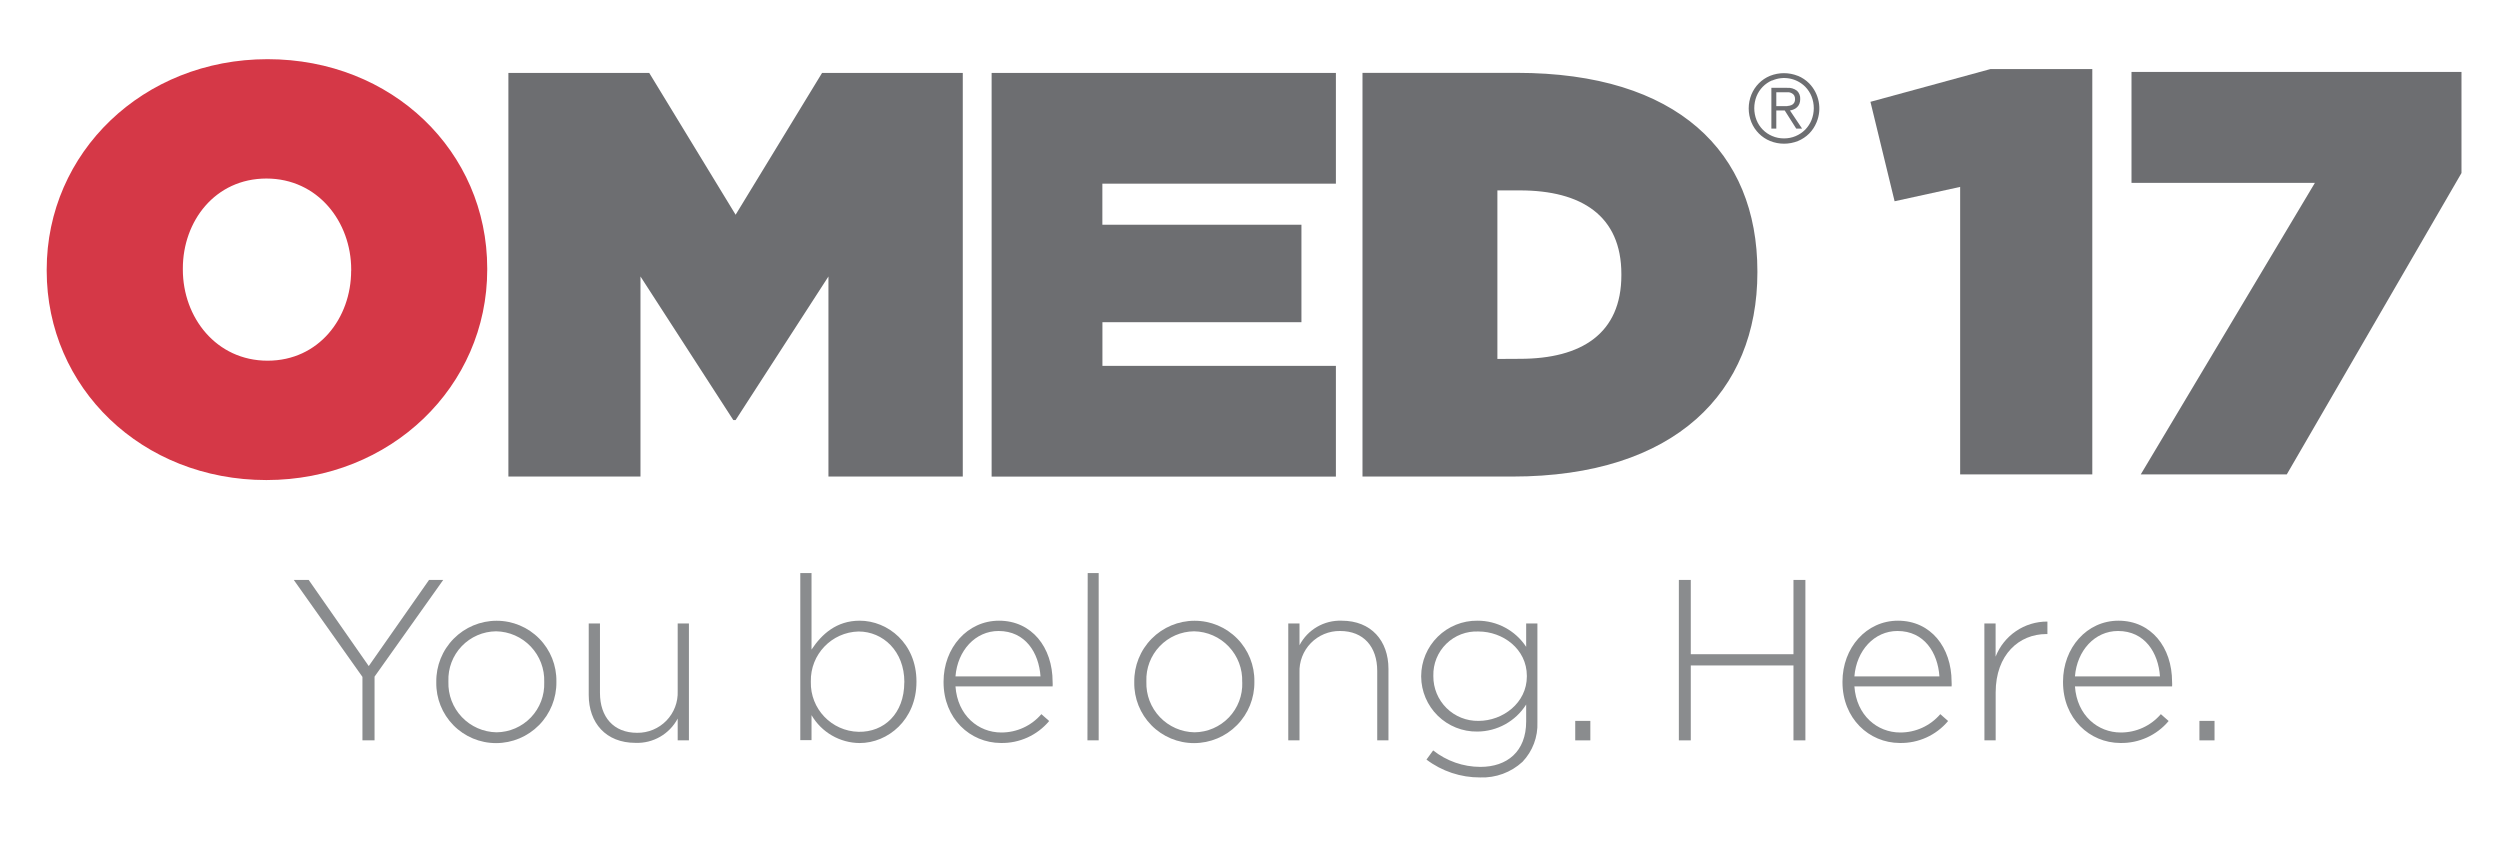
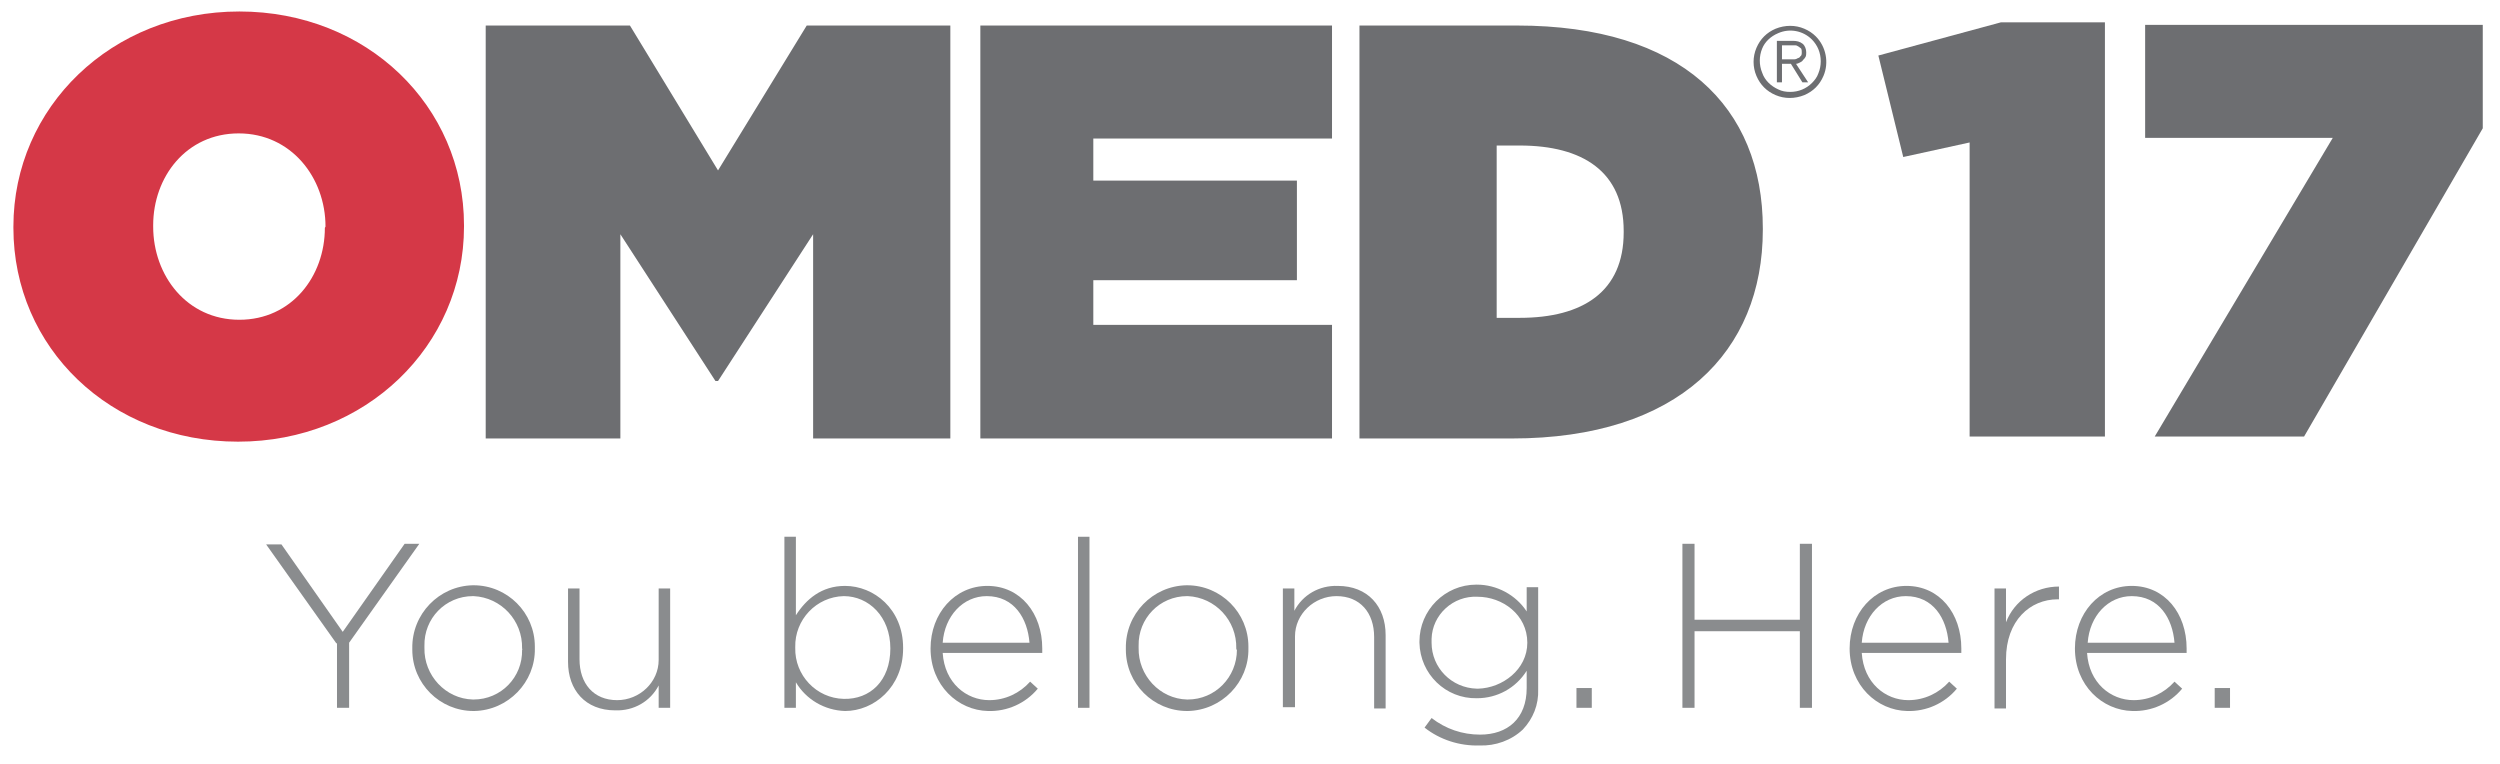
- <svg xmlns="http://www.w3.org/2000/svg" id="07932193-1067-453f-8eaf-a5cdaf67bace" data-name="Layer 1" viewBox="0 0 400.48 134.99">
-   <path d="M58.06,108.43l-11-15.53h2.39l9.62,13.8,9.66-13.8H71L60,108.39V118.6H58.06Z" fill="#8a8c8e" />
-   <path d="M69.89,109.31v-.07a9.67,9.67,0,0,1,9.66-9.8,9.57,9.57,0,0,1,9.58,9.73v.07a9.67,9.67,0,0,1-9.66,9.8A9.57,9.57,0,0,1,69.89,109.31Zm17.29,0v-.07a7.85,7.85,0,0,0-7.71-8.11,7.72,7.72,0,0,0-7.64,8v.07a7.85,7.85,0,0,0,7.71,8.11A7.72,7.72,0,0,0,87.18,109.31Z" fill="#8a8c8e" />
-   <path d="M94.31,111.33V99.87h1.8V111c0,3.85,2.17,6.39,5.95,6.39a6.42,6.42,0,0,0,6.5-6.68V99.87h1.8V118.6h-1.8v-3.49A7.33,7.33,0,0,1,101.8,119C97.06,119,94.31,115.81,94.31,111.33Z" fill="#8a8c8e" />
-   <path d="M130,114.56v4h-1.8V91.8H130v12.26c1.62-2.46,4-4.63,7.71-4.63,4.52,0,9.1,3.63,9.1,9.73v.07c0,6.09-4.59,9.8-9.1,9.8A9,9,0,0,1,130,114.56Zm14.87-5.25v-.07c0-4.92-3.41-8.08-7.34-8.08a7.84,7.84,0,0,0-7.64,8v.07a7.82,7.82,0,0,0,7.64,8C141.6,117.31,144.86,114.34,144.86,109.31Z" fill="#8a8c8e" />
-   <path d="M151.15,109.27v-.07c0-5.43,3.82-9.77,8.88-9.77,5.25,0,8.59,4.26,8.59,9.8a4.62,4.62,0,0,1,0,.73H153.06c.33,4.66,3.67,7.38,7.34,7.38a8.41,8.41,0,0,0,6.42-2.94l1.25,1.1a9.84,9.84,0,0,1-7.75,3.52C155.4,119,151.15,115.11,151.15,109.27Zm15.53-.92c-.26-3.78-2.42-7.27-6.72-7.27-3.71,0-6.57,3.12-6.9,7.27Z" fill="#8a8c8e" />
-   <path d="M174.24,91.8H176v26.8h-1.8Z" fill="#8a8c8e" />
-   <path d="M181.7,109.31v-.07a9.67,9.67,0,0,1,9.66-9.8,9.57,9.57,0,0,1,9.58,9.73v.07a9.67,9.67,0,0,1-9.66,9.8A9.57,9.57,0,0,1,181.7,109.31Zm17.29,0v-.07a7.85,7.85,0,0,0-7.71-8.11,7.73,7.73,0,0,0-7.64,8v.07a7.85,7.85,0,0,0,7.71,8.11A7.73,7.73,0,0,0,199,109.31Z" fill="#8a8c8e" />
-   <path d="M206.37,99.87h1.8v3.49a7.33,7.33,0,0,1,6.76-3.93c4.74,0,7.49,3.23,7.49,7.71V118.6h-1.8V107.47c0-3.85-2.17-6.39-5.95-6.39a6.42,6.42,0,0,0-6.5,6.68V118.6h-1.8Z" fill="#8a8c8e" />
-   <path d="M228.51,121.68l1.07-1.47a12.23,12.23,0,0,0,7.56,2.64c4.29,0,7.34-2.46,7.34-7.27v-2.72a9.31,9.31,0,0,1-7.82,4.33,8.87,8.87,0,0,1-9-8.81v-.07a8.91,8.91,0,0,1,9-8.88,9.31,9.31,0,0,1,7.82,4.19V99.87h1.8v15.82a8.67,8.67,0,0,1-2.39,6.35,9.48,9.48,0,0,1-6.79,2.5A14.14,14.14,0,0,1,228.51,121.68Zm16.08-13.33v-.07c0-4.33-3.85-7.12-7.75-7.12a6.92,6.92,0,0,0-7.23,7.09v.07a7.11,7.11,0,0,0,7.23,7.16C240.74,115.48,244.59,112.61,244.59,108.35Z" fill="#8a8c8e" />
-   <path d="M252.34,115.48h2.42v3.12h-2.42Z" fill="#8a8c8e" />
-   <path d="M268.94,92.9h1.91v11.9h16.45V92.9h1.91v25.7h-1.91v-12H270.85v12h-1.91Z" fill="#8a8c8e" />
-   <path d="M295.15,109.27v-.07c0-5.43,3.82-9.77,8.89-9.77,5.25,0,8.59,4.26,8.59,9.8a4.62,4.62,0,0,1,0,.73H297.06c.33,4.66,3.67,7.38,7.34,7.38a8.41,8.41,0,0,0,6.42-2.94l1.25,1.1a9.84,9.84,0,0,1-7.75,3.52C299.41,119,295.15,115.11,295.15,109.27Zm15.53-.92c-.26-3.78-2.42-7.27-6.72-7.27-3.71,0-6.57,3.12-6.9,7.27Z" fill="#8a8c8e" />
-   <path d="M317.88,99.87h1.8v5.32a8.85,8.85,0,0,1,8.3-5.62v2h-.18c-4.33,0-8.11,3.27-8.11,9.36v7.67h-1.8Z" fill="#8a8c8e" />
-   <path d="M330.48,109.27v-.07c0-5.43,3.82-9.77,8.88-9.77,5.25,0,8.59,4.26,8.59,9.8a4.62,4.62,0,0,1,0,.73H332.39c.33,4.66,3.67,7.38,7.34,7.38a8.41,8.41,0,0,0,6.42-2.94l1.25,1.1a9.84,9.84,0,0,1-7.75,3.52C334.74,119,330.48,115.11,330.48,109.27Zm15.53-.92c-.26-3.78-2.42-7.27-6.72-7.27-3.71,0-6.57,3.12-6.9,7.27Z" fill="#8a8c8e" />
-   <path d="M352.33,115.48h2.42v3.12h-2.42Z" fill="#8a8c8e" />
-   <path d="M314,29.94l-10.5,2.3-3.87-15.93,19.24-5.25h16.3V76H314Z" fill="#6d6e71" />
-   <path d="M370.83,29.29H341.45V11.52h52.86V27.72L366.32,76H342.93Z" fill="#6d6e71" />
-   <path d="M81.44,11.68H104L117.84,34.4l13.85-22.72h22.54V76.34H132.71V44.29l-14.87,23h-.37l-14.87-23V76.34H81.44ZM218.26,76.34h24c26.14,0,39.26-13.58,39.26-32.7v-.19c0-19.12-12.84-31.78-38.52-31.78H218.26ZM239.87,57.5v-27h3.6c9.88,0,16.26,4.07,16.26,13.4v.19c0,9.33-6.37,13.39-16.26,13.39ZM214,29.42V11.68H158.85V76.35H214V58.61h-37.4v-7h31.88V36H176.59V29.42Zm74-17.27a6,6,0,0,0-4.46,0,5.42,5.42,0,0,0-1.79,1.2,5.6,5.6,0,0,0-1.19,1.8,5.93,5.93,0,0,0,0,4.44,5.5,5.5,0,0,0,3,3,6,6,0,0,0,4.46,0,5.54,5.54,0,0,0,1.79-1.19A5.46,5.46,0,0,0,291,19.59a5.76,5.76,0,0,0-1.19-6.24,5.47,5.47,0,0,0-1.79-1.2m-4.13.75a4.78,4.78,0,0,1,5.3,1,4.75,4.75,0,0,1,1,1.53,5.13,5.13,0,0,1,0,3.8,4.77,4.77,0,0,1-1,1.53,4.73,4.73,0,0,1-3.4,1.41,4.69,4.69,0,0,1-1.9-.38,4.63,4.63,0,0,1-2.51-2.56,5.19,5.19,0,0,1,0-3.8,4.66,4.66,0,0,1,2.51-2.56m.66,7.73v-2.9h1.35l1.84,2.9h.94l-1.94-2.9a2.86,2.86,0,0,0,.63-.19,1.67,1.67,0,0,0,.52-.35,1.54,1.54,0,0,0,.36-.54,2,2,0,0,0,.13-.74,1.71,1.71,0,0,0-.51-1.34,2.33,2.33,0,0,0-1.61-.47h-2.5v6.53Zm1.78-3.6-.72,0h-1.06V14.78H286a3.79,3.79,0,0,1,.58,0,1.47,1.47,0,0,1,.49.18,1,1,0,0,1,.35.34,1.07,1.07,0,0,1,.13.56,1.11,1.11,0,0,1-.17.65.94.94,0,0,1-.44.34,2,2,0,0,1-.63.13" fill="#6d6e71" />
-   <path d="M7.48,43.37c0,18.75,15.24,33.53,35.19,33.53s35.38-15,35.38-33.71V43c0-18.75-15.24-33.52-35.19-33.52S7.48,24.43,7.48,43.19v.18m48.77,0c0,7.57-5.17,14.41-13.39,14.41S29.29,50.85,29.29,43.19V43c0-7.57,5.17-14.4,13.39-14.4s13.58,6.92,13.58,14.59v.18" fill="#d53847" />
+ <svg xmlns="http://www.w3.org/2000/svg" version="1.1" id="_x30_7932193-1067-453f-8eaf-a5cdaf67bace" x="0px" y="0px" viewBox="0 0 391.7 119.7" style="enable-background:new 0 0 391.7 119.7;" xml:space="preserve">
+   <style type="text/css">
+ 	.st0{fill:#8A8C8E;}
+ 	.st1{fill:#6D6E71;}
+ 	.st2{fill:#D53847;}
+ </style>
+   <path class="st0" d="M52.7,100.8l-11-15.5h2.4L53.7,99l9.7-13.8h2.3l-11,15.5v10.2h-1.9V100.8z" />
+   <path class="st0" d="M64.6,101.6L64.6,101.6c-0.1-5.4,4.2-9.8,9.5-9.9c0,0,0.1,0,0.1,0c5.3,0,9.6,4.3,9.6,9.6c0,0.1,0,0.1,0,0.2v0.1  c0.1,5.3-4.2,9.7-9.5,9.8c0,0-0.1,0-0.1,0c-5.3,0-9.6-4.3-9.6-9.6C64.6,101.8,64.6,101.7,64.6,101.6z M81.8,101.6L81.8,101.6  c0.1-4.4-3.3-8-7.6-8.2c0,0-0.1,0-0.1,0c-4.3,0-7.7,3.5-7.6,7.8c0,0.1,0,0.1,0,0.2v0.1c-0.1,4.3,3.3,8,7.6,8.1c0,0,0.1,0,0.1,0  c4.3,0,7.7-3.5,7.6-7.8C81.9,101.8,81.8,101.7,81.8,101.6z" />
+   <path class="st0" d="M89,103.7V92.2h1.8v11.1c0,3.8,2.2,6.4,5.9,6.4c3.5,0,6.5-2.8,6.5-6.3c0-0.1,0-0.2,0-0.3V92.2h1.8v18.7h-1.8  v-3.5c-1.3,2.5-3.9,4-6.8,3.9C91.7,111.3,89,108.1,89,103.7z" />
+   <path class="st0" d="M124.7,106.9v4h-1.8V84.1h1.8v12.3c1.6-2.5,4-4.6,7.7-4.6c4.5,0,9.1,3.6,9.1,9.7v0.1c0,6.1-4.6,9.8-9.1,9.8  C129.2,111.3,126.3,109.6,124.7,106.9z M139.5,101.6L139.5,101.6c0-5-3.4-8.2-7.3-8.2c-4.3,0.1-7.7,3.7-7.6,8v0.1  c-0.1,4.3,3.3,7.9,7.6,8c0,0,0,0,0,0C136.3,109.6,139.5,106.7,139.5,101.6L139.5,101.6z" />
+   <path class="st0" d="M145.8,101.6L145.8,101.6c0-5.5,3.8-9.8,8.9-9.8c5.2,0,8.6,4.3,8.6,9.8c0,0.2,0,0.5,0,0.7h-15.6  c0.3,4.7,3.7,7.4,7.3,7.4c2.5,0,4.8-1.1,6.4-2.9l1.2,1.1c-1.9,2.3-4.8,3.6-7.8,3.5C150.1,111.3,145.8,107.4,145.8,101.6z   M161.3,100.7c-0.3-3.8-2.4-7.3-6.7-7.3c-3.7,0-6.6,3.1-6.9,7.3H161.3z" />
+   <path class="st0" d="M168.9,84.1h1.8v26.8h-1.8L168.9,84.1z" />
+   <path class="st0" d="M176.4,101.6L176.4,101.6c-0.1-5.4,4.2-9.8,9.5-9.9c0,0,0.1,0,0.1,0c5.3,0,9.6,4.3,9.6,9.6c0,0.1,0,0.1,0,0.2  v0.1c0.1,5.3-4.2,9.7-9.5,9.8c0,0-0.1,0-0.1,0c-5.3,0-9.6-4.3-9.6-9.6C176.4,101.8,176.4,101.7,176.4,101.6z M193.7,101.6  L193.7,101.6c0.1-4.4-3.3-8-7.6-8.2c0,0-0.1,0-0.1,0c-4.3,0-7.7,3.5-7.6,7.8c0,0.1,0,0.1,0,0.2v0.1c-0.1,4.3,3.3,8,7.6,8.1  c0,0,0.1,0,0.1,0c4.3,0,7.7-3.5,7.7-7.8C193.7,101.8,193.7,101.7,193.7,101.6L193.7,101.6z" />
+   <path class="st0" d="M201,92.2h1.8v3.5c1.3-2.5,3.9-4,6.8-3.9c4.7,0,7.5,3.2,7.5,7.7v11.5h-1.8V99.8c0-3.8-2.2-6.4-5.9-6.4  c-3.5,0-6.5,2.8-6.5,6.3c0,0.1,0,0.2,0,0.3v10.8H201V92.2z" />
+   <path class="st0" d="M223.2,114l1.1-1.5c2.2,1.7,4.8,2.6,7.6,2.6c4.3,0,7.3-2.5,7.3-7.3v-2.7c-1.7,2.7-4.6,4.3-7.8,4.3  c-4.9,0.1-8.9-3.8-9-8.7c0,0,0,0,0-0.1v-0.1c0-4.9,4-8.9,8.9-8.9c0,0,0,0,0.1,0c3.1,0,6.1,1.6,7.8,4.2v-3.8h1.8V108  c0.1,2.4-0.8,4.6-2.4,6.3c-1.8,1.7-4.3,2.6-6.8,2.5C228.7,116.9,225.6,115.9,223.2,114z M239.3,100.7L239.3,100.7  c0-4.4-3.9-7.2-7.8-7.2c-3.8-0.2-7.1,2.8-7.2,6.6c0,0.2,0,0.3,0,0.5v0.1c0,3.9,3.1,7.1,7.1,7.2c0.1,0,0.1,0,0.2,0  C235.4,107.8,239.3,104.9,239.3,100.7z" />
+   <path class="st0" d="M247,107.8h2.4v3.1H247V107.8z" />
+   <path class="st0" d="M263.6,85.2h1.9v11.9H282V85.2h1.9v25.7H282v-12h-16.5v12h-1.9V85.2z" />
+   <path class="st0" d="M289.8,101.6L289.8,101.6c0-5.5,3.8-9.8,8.9-9.8c5.2,0,8.6,4.3,8.6,9.8c0,0.2,0,0.5,0,0.7h-15.6  c0.3,4.7,3.7,7.4,7.3,7.4c2.5,0,4.8-1.1,6.4-2.9l1.2,1.1c-1.9,2.3-4.8,3.6-7.8,3.5C294.1,111.3,289.8,107.4,289.8,101.6z   M305.3,100.7c-0.3-3.8-2.4-7.3-6.7-7.3c-3.7,0-6.6,3.1-6.9,7.3H305.3z" />
+   <path class="st0" d="M312.5,92.2h1.8v5.3c1.3-3.4,4.6-5.6,8.3-5.6v2h-0.2c-4.3,0-8.1,3.3-8.1,9.4v7.7h-1.8L312.5,92.2z" />
+   <path class="st0" d="M325.1,101.6L325.1,101.6c0-5.5,3.8-9.8,8.9-9.8c5.2,0,8.6,4.3,8.6,9.8c0,0.2,0,0.5,0,0.7h-15.6  c0.3,4.7,3.7,7.4,7.3,7.4c2.5,0,4.8-1.1,6.4-2.9l1.2,1.1c-1.9,2.3-4.8,3.6-7.8,3.5C329.4,111.3,325.1,107.4,325.1,101.6z   M340.7,100.7c-0.3-3.8-2.4-7.3-6.7-7.3c-3.7,0-6.6,3.1-6.9,7.3H340.7z" />
+   <path class="st0" d="M347,107.8h2.4v3.1H347V107.8z" />
+   <path class="st1" d="M308.7,22.3l-10.5,2.3l-3.9-15.9l19.2-5.2h16.3v64.9h-21.2V22.3z" />
+   <path class="st1" d="M365.5,21.6h-29.4V3.9H389v16.2l-28,48.3h-23.4L365.5,21.6z" />
+   <path class="st1" d="M76.1,4h22.6l13.8,22.7L126.4,4h22.5v64.7h-21.5v-32l-14.9,23h-0.4l-14.9-23v32H76.1V4z M212.9,68.7h24  c26.1,0,39.3-13.6,39.3-32.7v-0.2c0-19.1-12.8-31.8-38.5-31.8h-24.7V68.7z M234.5,49.8v-27h3.6c9.9,0,16.3,4.1,16.3,13.4v0.2  c0,9.3-6.4,13.4-16.3,13.4L234.5,49.8z M208.7,21.8V4h-55.1v64.7h55.1V50.9h-37.4v-7h31.9V28.3h-31.9v-6.6H208.7z M282.7,4.5  c-1.4-0.6-3-0.6-4.5,0c-0.7,0.3-1.3,0.7-1.8,1.2c-0.5,0.5-0.9,1.1-1.2,1.8c-0.6,1.4-0.6,3,0,4.4c0.6,1.4,1.6,2.4,3,3  c1.4,0.6,3,0.6,4.5,0c0.7-0.3,1.3-0.7,1.8-1.2c0.5-0.5,0.9-1.1,1.2-1.8c0.9-2.1,0.4-4.6-1.2-6.2C284,5.2,283.4,4.8,282.7,4.5   M278.6,5.2c1.8-0.8,3.9-0.4,5.3,1c0.4,0.4,0.8,1,1,1.5c0.5,1.2,0.5,2.6,0,3.8c-0.2,0.6-0.6,1.1-1,1.5c-0.9,0.9-2.1,1.4-3.4,1.4  c-0.7,0-1.3-0.1-1.9-0.4c-1.1-0.5-2.1-1.4-2.5-2.6c-0.5-1.2-0.5-2.6,0-3.8C276.5,6.6,277.4,5.7,278.6,5.2 M279.2,12.9V10h1.4  l1.8,2.9h0.9l-1.9-2.9c0.2,0,0.4-0.1,0.6-0.2c0.2-0.1,0.4-0.2,0.5-0.4c0.2-0.2,0.3-0.3,0.4-0.5c0.1-0.2,0.1-0.5,0.1-0.7  c0-0.5-0.2-1-0.5-1.3c-0.5-0.4-1-0.5-1.6-0.5h-2.5v6.5L279.2,12.9z M281,9.3h-0.7h-1.1V7.1h1.5c0.2,0,0.4,0,0.6,0  c0.2,0,0.3,0.1,0.5,0.2c0.1,0.1,0.3,0.2,0.4,0.3c0.1,0.2,0.1,0.4,0.1,0.6c0,0.2,0,0.5-0.2,0.6c-0.1,0.2-0.3,0.3-0.4,0.3  C281.4,9.3,281.2,9.3,281,9.3" />
+   <path class="st2" d="M2.1,35.7c0,18.8,15.2,33.5,35.2,33.5s35.4-15,35.4-33.7v-0.2c0-18.7-15.2-33.5-35.2-33.5S2.1,16.8,2.1,35.5  V35.7 M50.9,35.7c0,7.6-5.2,14.4-13.4,14.4S24,43.2,24,35.5v-0.2c0-7.6,5.2-14.4,13.4-14.4s13.6,6.9,13.6,14.6L50.9,35.7" />
</svg>
